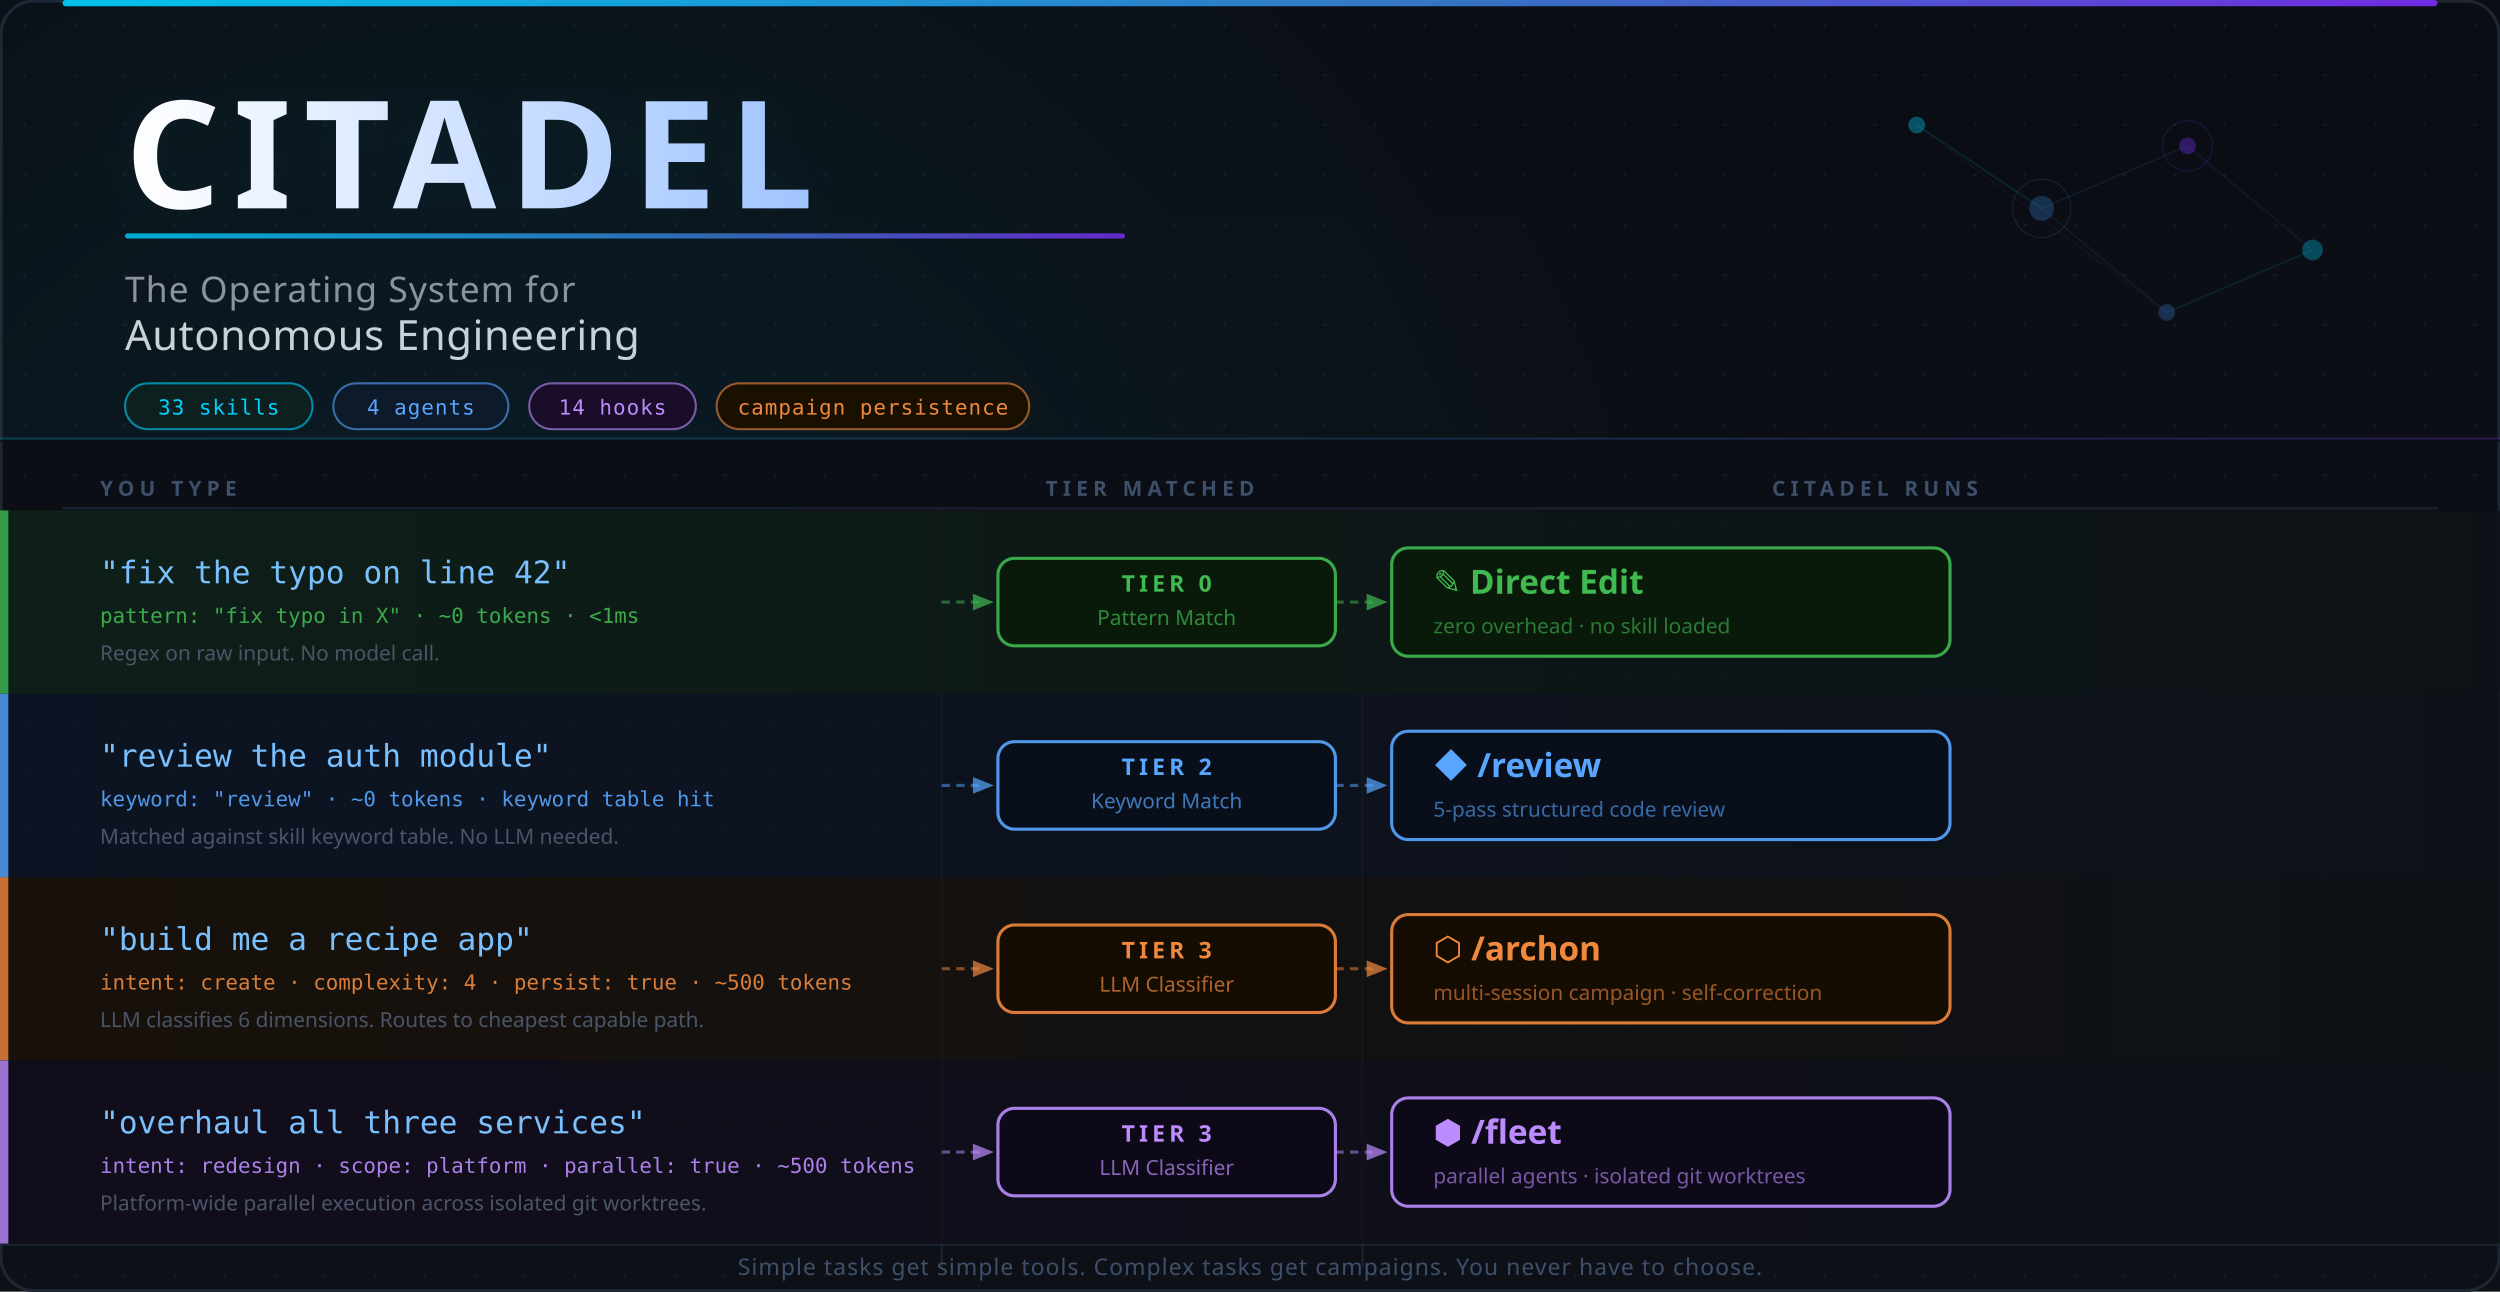
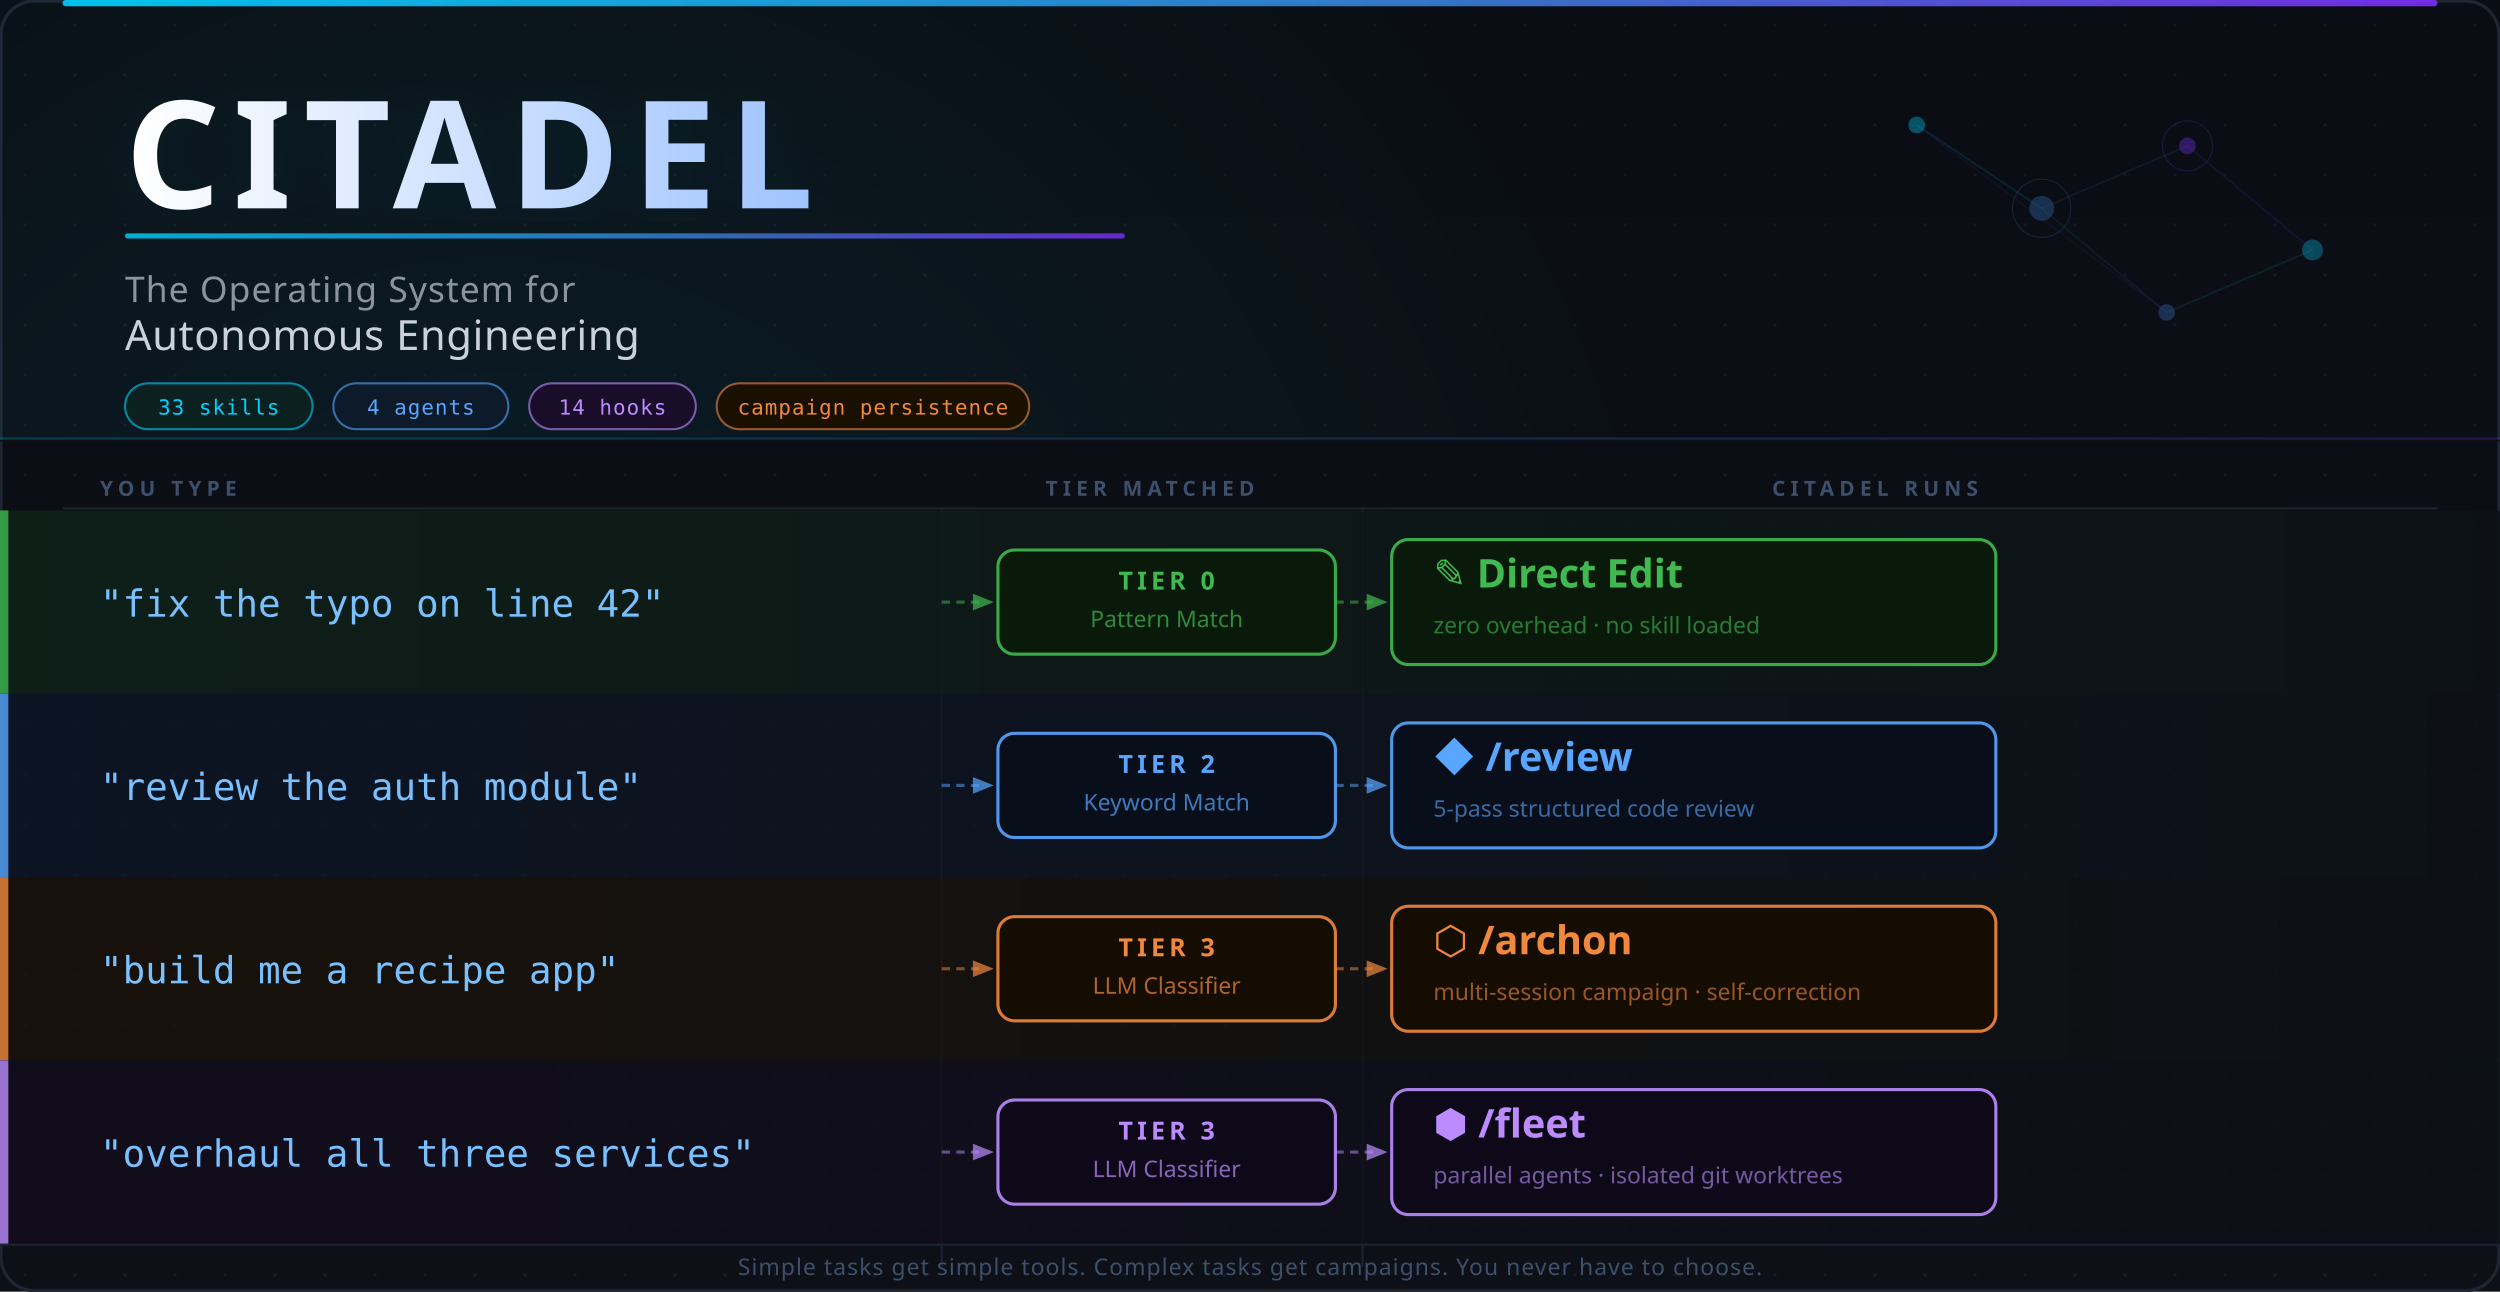
<svg xmlns="http://www.w3.org/2000/svg" width="1200" height="620" viewBox="0 0 1200 620">
  <defs>
    <linearGradient id="ch-bg" x1="0" y1="0" x2="0" y2="1" gradientUnits="objectBoundingBox">
      <stop offset="0%" stop-color="#0a0e14" />
      <stop offset="100%" stop-color="#0d1117" />
    </linearGradient>
    <linearGradient id="ch-accent" x1="0%" y1="0%" x2="100%" y2="0%">
      <stop offset="0%" stop-color="#00d2ff" />
      <stop offset="60%" stop-color="#3a7bd5" />
      <stop offset="100%" stop-color="#7b2ff7" />
    </linearGradient>
    <linearGradient id="ch-title" x1="0%" y1="0%" x2="100%" y2="0%">
      <stop offset="0%" stop-color="#ffffff" />
      <stop offset="100%" stop-color="#a0c4ff" />
    </linearGradient>
    <linearGradient id="ch-row1-bg" x1="0%" y1="0%" x2="100%" y2="0%">
      <stop offset="0%" stop-color="#0f2018" stop-opacity="0.9" />
      <stop offset="100%" stop-color="#0d1117" stop-opacity="0.9" />
    </linearGradient>
    <linearGradient id="ch-row2-bg" x1="0%" y1="0%" x2="100%" y2="0%">
      <stop offset="0%" stop-color="#0c1628" stop-opacity="0.7" />
      <stop offset="100%" stop-color="#0d1117" stop-opacity="0.7" />
    </linearGradient>
    <linearGradient id="ch-row3-bg" x1="0%" y1="0%" x2="100%" y2="0%">
      <stop offset="0%" stop-color="#1c1108" stop-opacity="0.8" />
      <stop offset="100%" stop-color="#0d1117" stop-opacity="0.8" />
    </linearGradient>
    <linearGradient id="ch-row4-bg" x1="0%" y1="0%" x2="100%" y2="0%">
      <stop offset="0%" stop-color="#120c1c" stop-opacity="0.8" />
      <stop offset="100%" stop-color="#0d1117" stop-opacity="0.8" />
    </linearGradient>
    <filter id="ch-glow">
      <feGaussianBlur in="SourceGraphic" stdDeviation="5" result="b" />
      <feMerge>
        <feMergeNode in="b" />
        <feMergeNode in="SourceGraphic" />
      </feMerge>
    </filter>
    <filter id="ch-glow-title">
      <feGaussianBlur in="SourceGraphic" stdDeviation="12" result="b" />
      <feMerge>
        <feMergeNode in="b" />
        <feMergeNode in="SourceGraphic" />
      </feMerge>
    </filter>
-     <clipPath id="ch-header-clip">
-       <rect width="1200" height="210" />
-     </clipPath>
    <style>
      .ch-mono { font-family: 'SF Mono','Cascadia Code','Consolas',monospace; }
      .ch-sans { font-family: 'Segoe UI',system-ui,-apple-system,sans-serif; }

      /* Particle: starts invisible, travels 700px right, fades out */
      @keyframes ch-particle {
        0%   { opacity: 0; transform: translateX(0); }
        2%   { opacity: 1; transform: translateX(0); }
        21%  { opacity: 1; transform: translateX(700px); }
        24%  { opacity: 0; transform: translateX(700px); }
        100% { opacity: 0; transform: translateX(0); }
      }
      /* Glow ring expands on arrival */
      @keyframes ch-ring {
        0%,18% { opacity: 0; }
        21% { opacity: 0.7; }
        27% { opacity: 0; }
        100% { opacity: 0; }
      }
      @keyframes ch-ring-r {
        0%,18% { r: 22; }
        21% { r: 22; }
        27% { r: 46; }
        100% { r: 46; }
      }
      /* Header pulse */
      @keyframes ch-hpulse {
        0%,100% { opacity: 0.5; }
        50% { opacity: 1; }
      }

      .ch-p1 { animation: ch-particle 8s linear 0s infinite both; }
      .ch-p2 { animation: ch-particle 8s linear 2s infinite both; }
      .ch-p3 { animation: ch-particle 8s linear 4s infinite both; }
      .ch-p4 { animation: ch-particle 8s linear 6s infinite both; }

      .ch-ring1 { animation: ch-ring 8s linear 0s infinite both; }
      .ch-ring2 { animation: ch-ring 8s linear 2s infinite both; }
      .ch-ring3 { animation: ch-ring 8s linear 4s infinite both; }
      .ch-ring4 { animation: ch-ring 8s linear 6s infinite both; }

      .ch-ring1-r { animation: ch-ring-r 8s linear 0s infinite both; }
      .ch-ring2-r { animation: ch-ring-r 8s linear 2s infinite both; }
      .ch-ring3-r { animation: ch-ring-r 8s linear 4s infinite both; }
      .ch-ring4-r { animation: ch-ring-r 8s linear 6s infinite both; }

      .ch-dot { animation: ch-hpulse 3s ease-in-out infinite; }
    </style>
  </defs>
  <rect width="1200" height="620" fill="url(#ch-bg)" />
  <rect x="0.5" y="0.5" width="1199" height="619" rx="16" fill="none" stroke="#1e2632" stroke-width="1.5" />
  <rect x="30" y="0" width="1140" height="3" rx="1.5" fill="url(#ch-accent)" opacity="0.9" />
  <pattern id="ch-dots" x="0" y="0" width="24" height="24" patternUnits="userSpaceOnUse">
    <circle cx="12" cy="12" r="0.8" fill="#1e2632" opacity="0.8" />
  </pattern>
  <rect width="1200" height="620" fill="url(#ch-dots)" opacity="0.6" />
  <radialGradient id="ch-hero-glow" cx="20%" cy="60%" r="60%" gradientUnits="userSpaceOnUse" x1="0" y1="0" x2="1200" y2="210">
    <stop offset="0%" stop-color="#00d2ff" stop-opacity="0.08" />
    <stop offset="100%" stop-color="#00d2ff" stop-opacity="0" />
  </radialGradient>
  <rect x="0" y="0" width="1200" height="210" fill="url(#ch-hero-glow)" />
  <line x1="920" y1="60" x2="980" y2="100" stroke="#00d2ff" stroke-width="0.8" opacity="0.12" />
  <line x1="980" y1="100" x2="1050" y2="70" stroke="#3a7bd5" stroke-width="0.8" opacity="0.12" />
  <line x1="1050" y1="70" x2="1110" y2="120" stroke="#7b2ff7" stroke-width="0.8" opacity="0.12" />
  <line x1="980" y1="100" x2="1040" y2="150" stroke="#3a7bd5" stroke-width="0.8" opacity="0.1" />
  <line x1="1040" y1="150" x2="1110" y2="120" stroke="#00d2ff" stroke-width="0.8" opacity="0.1" />
  <line x1="920" y1="60" x2="1040" y2="150" stroke="#7b2ff7" stroke-width="0.6" opacity="0.08" />
  <circle cx="920" cy="60" r="4" fill="#00d2ff" opacity="0.35" class="ch-dot" />
  <circle cx="980" cy="100" r="6" fill="#3a7bd5" opacity="0.3" class="ch-dot" style="animation-delay:0.8s" />
  <circle cx="1050" cy="70" r="4" fill="#7b2ff7" opacity="0.35" class="ch-dot" style="animation-delay:1.6s" />
  <circle cx="1110" cy="120" r="5" fill="#00d2ff" opacity="0.3" class="ch-dot" style="animation-delay:0.4s" />
  <circle cx="1040" cy="150" r="4" fill="#3a7bd5" opacity="0.3" class="ch-dot" style="animation-delay:2s" />
  <circle cx="980" cy="100" r="14" fill="none" stroke="#3a7bd5" stroke-width="0.5" opacity="0.2" />
  <circle cx="1050" cy="70" r="12" fill="none" stroke="#7b2ff7" stroke-width="0.5" opacity="0.2" />
  <text x="60" y="100" class="ch-sans" font-size="72" font-weight="900" fill="#00d2ff" opacity="0.06" filter="url(#ch-glow-title)" letter-spacing="6">CITADEL</text>
  <text x="60" y="100" class="ch-sans" font-size="72" font-weight="900" fill="url(#ch-title)" letter-spacing="6">CITADEL</text>
  <rect x="60" y="112" width="480" height="2.5" rx="1.25" fill="url(#ch-accent)" opacity="0.8" />
  <text x="60" y="145" class="ch-sans" font-size="17" fill="#8b949e" letter-spacing="0.5">The Operating System for</text>
  <text x="60" y="168" class="ch-sans" font-size="20" fill="#c9d1d9" font-weight="500" letter-spacing="0.3">Autonomous Engineering</text>
  <rect x="60" y="184" width="90" height="22" rx="11" fill="#0d2020" stroke="#00d2ff" stroke-width="1" stroke-opacity="0.6" />
  <text x="105" y="199" class="ch-mono" font-size="10" fill="#00d2ff" text-anchor="middle" letter-spacing="0.5">33 skills</text>
  <rect x="160" y="184" width="84" height="22" rx="11" fill="#0d1a2a" stroke="#58a6ff" stroke-width="1" stroke-opacity="0.6" />
  <text x="202" y="199" class="ch-mono" font-size="10" fill="#58a6ff" text-anchor="middle" letter-spacing="0.5">4 agents</text>
  <rect x="254" y="184" width="80" height="22" rx="11" fill="#1a0d2a" stroke="#bc8cff" stroke-width="1" stroke-opacity="0.6" />
  <text x="294" y="199" class="ch-mono" font-size="10" fill="#bc8cff" text-anchor="middle" letter-spacing="0.5">14 hooks</text>
  <rect x="344" y="184" width="150" height="22" rx="11" fill="#1a1000" stroke="#f0883e" stroke-width="1" stroke-opacity="0.6" />
  <text x="419" y="199" class="ch-mono" font-size="10" fill="#f0883e" text-anchor="middle" letter-spacing="0.5">campaign persistence</text>
  <rect x="0" y="210" width="1200" height="1.5" fill="url(#ch-accent)" opacity="0.25" />
  <rect x="0" y="211" width="1200" height="1" fill="#0d1117" />
  <text x="48" y="238" class="ch-sans" font-size="10" fill="#3d4f6b" letter-spacing="2.5" font-weight="700">YOU TYPE</text>
  <text x="552" y="238" class="ch-sans" font-size="10" fill="#3d4f6b" letter-spacing="2.5" font-weight="700" text-anchor="middle">TIER MATCHED</text>
  <text x="900" y="238" class="ch-sans" font-size="10" fill="#3d4f6b" letter-spacing="2.5" font-weight="700" text-anchor="middle">CITADEL RUNS</text>
  <line x1="30" y1="244" x2="1170" y2="244" stroke="#1c2330" stroke-width="1" />
  <line x1="452" y1="244" x2="452" y2="608" stroke="#1c2330" stroke-width="1" />
  <line x1="654" y1="244" x2="654" y2="608" stroke="#1c2330" stroke-width="1" />
  <rect x="0" y="245" width="1200" height="88" fill="url(#ch-row1-bg)" />
  <rect x="0" y="245" width="4" height="88" fill="#3fb950" opacity="0.8" />
-   <text x="48" y="280" class="ch-mono" font-size="15" fill="#79c0ff" font-weight="500">"fix the typo on line 42"</text>
-   <text x="48" y="299" class="ch-mono" font-size="10" fill="#3fb950" opacity="0.9">pattern: "fix typo in X"  ·  ~0 tokens  ·  &lt;1ms</text>
-   <text x="48" y="317" class="ch-sans" font-size="10" fill="#4a5568">Regex on raw input. No model call.</text>
+   <text x="48" y="296" class="ch-mono" font-size="18" fill="#79c0ff" font-weight="500">"fix the typo on line 42"</text>
  <line x1="452" y1="289" x2="470" y2="289" stroke="#3fb950" stroke-width="1.5" stroke-dasharray="4,3" opacity="0.5" />
  <polygon points="467,285 477,289 467,293" fill="#3fb950" opacity="0.7" />
-   <rect x="479" y="268" width="162" height="42" rx="8" fill="#0a1a0a" stroke="#3fb950" stroke-width="1.5" stroke-opacity="0.9" />
-   <text x="560" y="284" class="ch-sans" font-size="11" fill="#3fb950" text-anchor="middle" font-weight="700" letter-spacing="2">TIER 0</text>
-   <text x="560" y="300" class="ch-sans" font-size="10" fill="#3fb950" text-anchor="middle" opacity="0.7">Pattern Match</text>
+   <rect x="479" y="264" width="162" height="50" rx="8" fill="#0a1a0a" stroke="#3fb950" stroke-width="1.5" stroke-opacity="0.9" />
+   <text x="560" y="283" class="ch-sans" font-size="12" fill="#3fb950" text-anchor="middle" font-weight="700" letter-spacing="2">TIER 0</text>
+   <text x="560" y="301" class="ch-sans" font-size="11" fill="#3fb950" text-anchor="middle" opacity="0.7">Pattern Match</text>
  <line x1="641" y1="289" x2="659" y2="289" stroke="#3fb950" stroke-width="1.5" stroke-dasharray="4,3" opacity="0.5" />
  <polygon points="656,285 666,289 656,293" fill="#3fb950" opacity="0.7" />
-   <rect x="668" y="263" width="268" height="52" rx="8" fill="#0a1a0a" stroke="#3fb950" stroke-width="1.5" stroke-opacity="0.9" />
-   <text x="688" y="285" class="ch-sans" font-size="16" fill="#3fb950" font-weight="600">✎  Direct Edit</text>
-   <text x="688" y="304" class="ch-sans" font-size="10" fill="#3fb950" opacity="0.6">zero overhead · no skill loaded</text>
+   <rect x="668" y="259" width="290" height="60" rx="8" fill="#0a1a0a" stroke="#3fb950" stroke-width="1.5" stroke-opacity="0.9" />
+   <text x="688" y="282" class="ch-sans" font-size="19" fill="#3fb950" font-weight="600">✎  Direct Edit</text>
+   <text x="688" y="304" class="ch-sans" font-size="11" fill="#3fb950" opacity="0.6">zero overhead · no skill loaded</text>
  <circle class="ch-p1" cx="452" cy="289" r="5" fill="#3fb950" filter="url(#ch-glow)" opacity="0" />
-   <circle class="ch-ring1 ch-ring1-r" cx="802" cy="289" fill="none" stroke="#3fb950" stroke-width="1.5" opacity="0" />
+   <circle class="ch-ring1 ch-ring1-r" cx="813" cy="289" fill="none" stroke="#3fb950" stroke-width="1.5" opacity="0" />
  <rect x="0" y="333" width="1200" height="88" fill="url(#ch-row2-bg)" />
  <rect x="0" y="333" width="4" height="88" fill="#58a6ff" opacity="0.8" />
-   <text x="48" y="368" class="ch-mono" font-size="15" fill="#79c0ff" font-weight="500">"review the auth module"</text>
-   <text x="48" y="387" class="ch-mono" font-size="10" fill="#58a6ff" opacity="0.9">keyword: "review"  ·  ~0 tokens  ·  keyword table hit</text>
-   <text x="48" y="405" class="ch-sans" font-size="10" fill="#4a5568">Matched against skill keyword table. No LLM needed.</text>
+   <text x="48" y="384" class="ch-mono" font-size="18" fill="#79c0ff" font-weight="500">"review the auth module"</text>
  <line x1="452" y1="377" x2="470" y2="377" stroke="#58a6ff" stroke-width="1.5" stroke-dasharray="4,3" opacity="0.5" />
  <polygon points="467,373 477,377 467,381" fill="#58a6ff" opacity="0.7" />
-   <rect x="479" y="356" width="162" height="42" rx="8" fill="#080e1a" stroke="#58a6ff" stroke-width="1.5" stroke-opacity="0.9" />
-   <text x="560" y="372" class="ch-sans" font-size="11" fill="#58a6ff" text-anchor="middle" font-weight="700" letter-spacing="2">TIER 2</text>
-   <text x="560" y="388" class="ch-sans" font-size="10" fill="#58a6ff" text-anchor="middle" opacity="0.7">Keyword Match</text>
+   <rect x="479" y="352" width="162" height="50" rx="8" fill="#080e1a" stroke="#58a6ff" stroke-width="1.5" stroke-opacity="0.9" />
+   <text x="560" y="371" class="ch-sans" font-size="12" fill="#58a6ff" text-anchor="middle" font-weight="700" letter-spacing="2">TIER 2</text>
+   <text x="560" y="389" class="ch-sans" font-size="11" fill="#58a6ff" text-anchor="middle" opacity="0.7">Keyword Match</text>
  <line x1="641" y1="377" x2="659" y2="377" stroke="#58a6ff" stroke-width="1.5" stroke-dasharray="4,3" opacity="0.5" />
  <polygon points="656,373 666,377 656,381" fill="#58a6ff" opacity="0.7" />
-   <rect x="668" y="351" width="268" height="52" rx="8" fill="#080e1a" stroke="#58a6ff" stroke-width="1.5" stroke-opacity="0.9" />
-   <text x="688" y="373" class="ch-sans" font-size="16" fill="#58a6ff" font-weight="600">◆  /review</text>
-   <text x="688" y="392" class="ch-sans" font-size="10" fill="#58a6ff" opacity="0.6">5-pass structured code review</text>
+   <rect x="668" y="347" width="290" height="60" rx="8" fill="#080e1a" stroke="#58a6ff" stroke-width="1.5" stroke-opacity="0.9" />
+   <text x="688" y="370" class="ch-sans" font-size="19" fill="#58a6ff" font-weight="600">◆  /review</text>
+   <text x="688" y="392" class="ch-sans" font-size="11" fill="#58a6ff" opacity="0.6">5-pass structured code review</text>
  <circle class="ch-p2" cx="452" cy="377" r="5" fill="#58a6ff" filter="url(#ch-glow)" opacity="0" />
-   <circle class="ch-ring2 ch-ring2-r" cx="802" cy="377" fill="none" stroke="#58a6ff" stroke-width="1.5" opacity="0" />
+   <circle class="ch-ring2 ch-ring2-r" cx="813" cy="377" fill="none" stroke="#58a6ff" stroke-width="1.5" opacity="0" />
  <rect x="0" y="421" width="1200" height="88" fill="url(#ch-row3-bg)" />
  <rect x="0" y="421" width="4" height="88" fill="#f0883e" opacity="0.8" />
-   <text x="48" y="456" class="ch-mono" font-size="15" fill="#79c0ff" font-weight="500">"build me a recipe app"</text>
-   <text x="48" y="475" class="ch-mono" font-size="10" fill="#f0883e" opacity="0.9">intent: create  ·  complexity: 4  ·  persist: true  ·  ~500 tokens</text>
-   <text x="48" y="493" class="ch-sans" font-size="10" fill="#4a5568">LLM classifies 6 dimensions. Routes to cheapest capable path.</text>
+   <text x="48" y="472" class="ch-mono" font-size="18" fill="#79c0ff" font-weight="500">"build me a recipe app"</text>
  <line x1="452" y1="465" x2="470" y2="465" stroke="#f0883e" stroke-width="1.5" stroke-dasharray="4,3" opacity="0.5" />
  <polygon points="467,461 477,465 467,469" fill="#f0883e" opacity="0.7" />
-   <rect x="479" y="444" width="162" height="42" rx="8" fill="#160d02" stroke="#f0883e" stroke-width="1.5" stroke-opacity="0.9" />
-   <text x="560" y="460" class="ch-sans" font-size="11" fill="#f0883e" text-anchor="middle" font-weight="700" letter-spacing="2">TIER 3</text>
-   <text x="560" y="476" class="ch-sans" font-size="10" fill="#f0883e" text-anchor="middle" opacity="0.7">LLM Classifier</text>
+   <rect x="479" y="440" width="162" height="50" rx="8" fill="#160d02" stroke="#f0883e" stroke-width="1.5" stroke-opacity="0.9" />
+   <text x="560" y="459" class="ch-sans" font-size="12" fill="#f0883e" text-anchor="middle" font-weight="700" letter-spacing="2">TIER 3</text>
+   <text x="560" y="477" class="ch-sans" font-size="11" fill="#f0883e" text-anchor="middle" opacity="0.7">LLM Classifier</text>
  <line x1="641" y1="465" x2="659" y2="465" stroke="#f0883e" stroke-width="1.5" stroke-dasharray="4,3" opacity="0.5" />
  <polygon points="656,461 666,465 656,469" fill="#f0883e" opacity="0.7" />
-   <rect x="668" y="439" width="268" height="52" rx="8" fill="#160d02" stroke="#f0883e" stroke-width="1.5" stroke-opacity="0.9" />
-   <text x="688" y="461" class="ch-sans" font-size="16" fill="#f0883e" font-weight="600">⬡  /archon</text>
-   <text x="688" y="480" class="ch-sans" font-size="10" fill="#f0883e" opacity="0.6">multi-session campaign · self-correction</text>
+   <rect x="668" y="435" width="290" height="60" rx="8" fill="#160d02" stroke="#f0883e" stroke-width="1.5" stroke-opacity="0.9" />
+   <text x="688" y="458" class="ch-sans" font-size="19" fill="#f0883e" font-weight="600">⬡  /archon</text>
+   <text x="688" y="480" class="ch-sans" font-size="11" fill="#f0883e" opacity="0.6">multi-session campaign · self-correction</text>
  <circle class="ch-p3" cx="452" cy="465" r="5" fill="#f0883e" filter="url(#ch-glow)" opacity="0" />
-   <circle class="ch-ring3 ch-ring3-r" cx="802" cy="465" fill="none" stroke="#f0883e" stroke-width="1.5" opacity="0" />
+   <circle class="ch-ring3 ch-ring3-r" cx="813" cy="465" fill="none" stroke="#f0883e" stroke-width="1.5" opacity="0" />
  <rect x="0" y="509" width="1200" height="88" fill="url(#ch-row4-bg)" />
  <rect x="0" y="509" width="4" height="88" fill="#bc8cff" opacity="0.8" />
-   <text x="48" y="544" class="ch-mono" font-size="15" fill="#79c0ff" font-weight="500">"overhaul all three services"</text>
-   <text x="48" y="563" class="ch-mono" font-size="10" fill="#bc8cff" opacity="0.9">intent: redesign  ·  scope: platform  ·  parallel: true  ·  ~500 tokens</text>
-   <text x="48" y="581" class="ch-sans" font-size="10" fill="#4a5568">Platform-wide parallel execution across isolated git worktrees.</text>
+   <text x="48" y="560" class="ch-mono" font-size="18" fill="#79c0ff" font-weight="500">"overhaul all three services"</text>
  <line x1="452" y1="553" x2="470" y2="553" stroke="#bc8cff" stroke-width="1.5" stroke-dasharray="4,3" opacity="0.5" />
  <polygon points="467,549 477,553 467,557" fill="#bc8cff" opacity="0.7" />
-   <rect x="479" y="532" width="162" height="42" rx="8" fill="#0e0918" stroke="#bc8cff" stroke-width="1.5" stroke-opacity="0.9" />
-   <text x="560" y="548" class="ch-sans" font-size="11" fill="#bc8cff" text-anchor="middle" font-weight="700" letter-spacing="2">TIER 3</text>
-   <text x="560" y="564" class="ch-sans" font-size="10" fill="#bc8cff" text-anchor="middle" opacity="0.7">LLM Classifier</text>
+   <rect x="479" y="528" width="162" height="50" rx="8" fill="#0e0918" stroke="#bc8cff" stroke-width="1.5" stroke-opacity="0.9" />
+   <text x="560" y="547" class="ch-sans" font-size="12" fill="#bc8cff" text-anchor="middle" font-weight="700" letter-spacing="2">TIER 3</text>
+   <text x="560" y="565" class="ch-sans" font-size="11" fill="#bc8cff" text-anchor="middle" opacity="0.7">LLM Classifier</text>
  <line x1="641" y1="553" x2="659" y2="553" stroke="#bc8cff" stroke-width="1.5" stroke-dasharray="4,3" opacity="0.5" />
  <polygon points="656,549 666,553 656,557" fill="#bc8cff" opacity="0.7" />
-   <rect x="668" y="527" width="268" height="52" rx="8" fill="#0e0918" stroke="#bc8cff" stroke-width="1.5" stroke-opacity="0.9" />
-   <text x="688" y="549" class="ch-sans" font-size="16" fill="#bc8cff" font-weight="600">⬢  /fleet</text>
-   <text x="688" y="568" class="ch-sans" font-size="10" fill="#bc8cff" opacity="0.6">parallel agents · isolated git worktrees</text>
+   <rect x="668" y="523" width="290" height="60" rx="8" fill="#0e0918" stroke="#bc8cff" stroke-width="1.5" stroke-opacity="0.9" />
+   <text x="688" y="546" class="ch-sans" font-size="19" fill="#bc8cff" font-weight="600">⬢  /fleet</text>
+   <text x="688" y="568" class="ch-sans" font-size="11" fill="#bc8cff" opacity="0.6">parallel agents · isolated git worktrees</text>
  <circle class="ch-p4" cx="452" cy="553" r="5" fill="#bc8cff" filter="url(#ch-glow)" opacity="0" />
-   <circle class="ch-ring4 ch-ring4-r" cx="802" cy="553" fill="none" stroke="#bc8cff" stroke-width="1.5" opacity="0" />
+   <circle class="ch-ring4 ch-ring4-r" cx="813" cy="553" fill="none" stroke="#bc8cff" stroke-width="1.5" opacity="0" />
  <rect x="0" y="597" width="1200" height="1" fill="#1c2330" />
  <text x="600" y="612" class="ch-sans" font-size="11" fill="#3d4f6b" text-anchor="middle" letter-spacing="0.5">Simple tasks get simple tools. Complex tasks get campaigns. You never have to choose.</text>
</svg>
